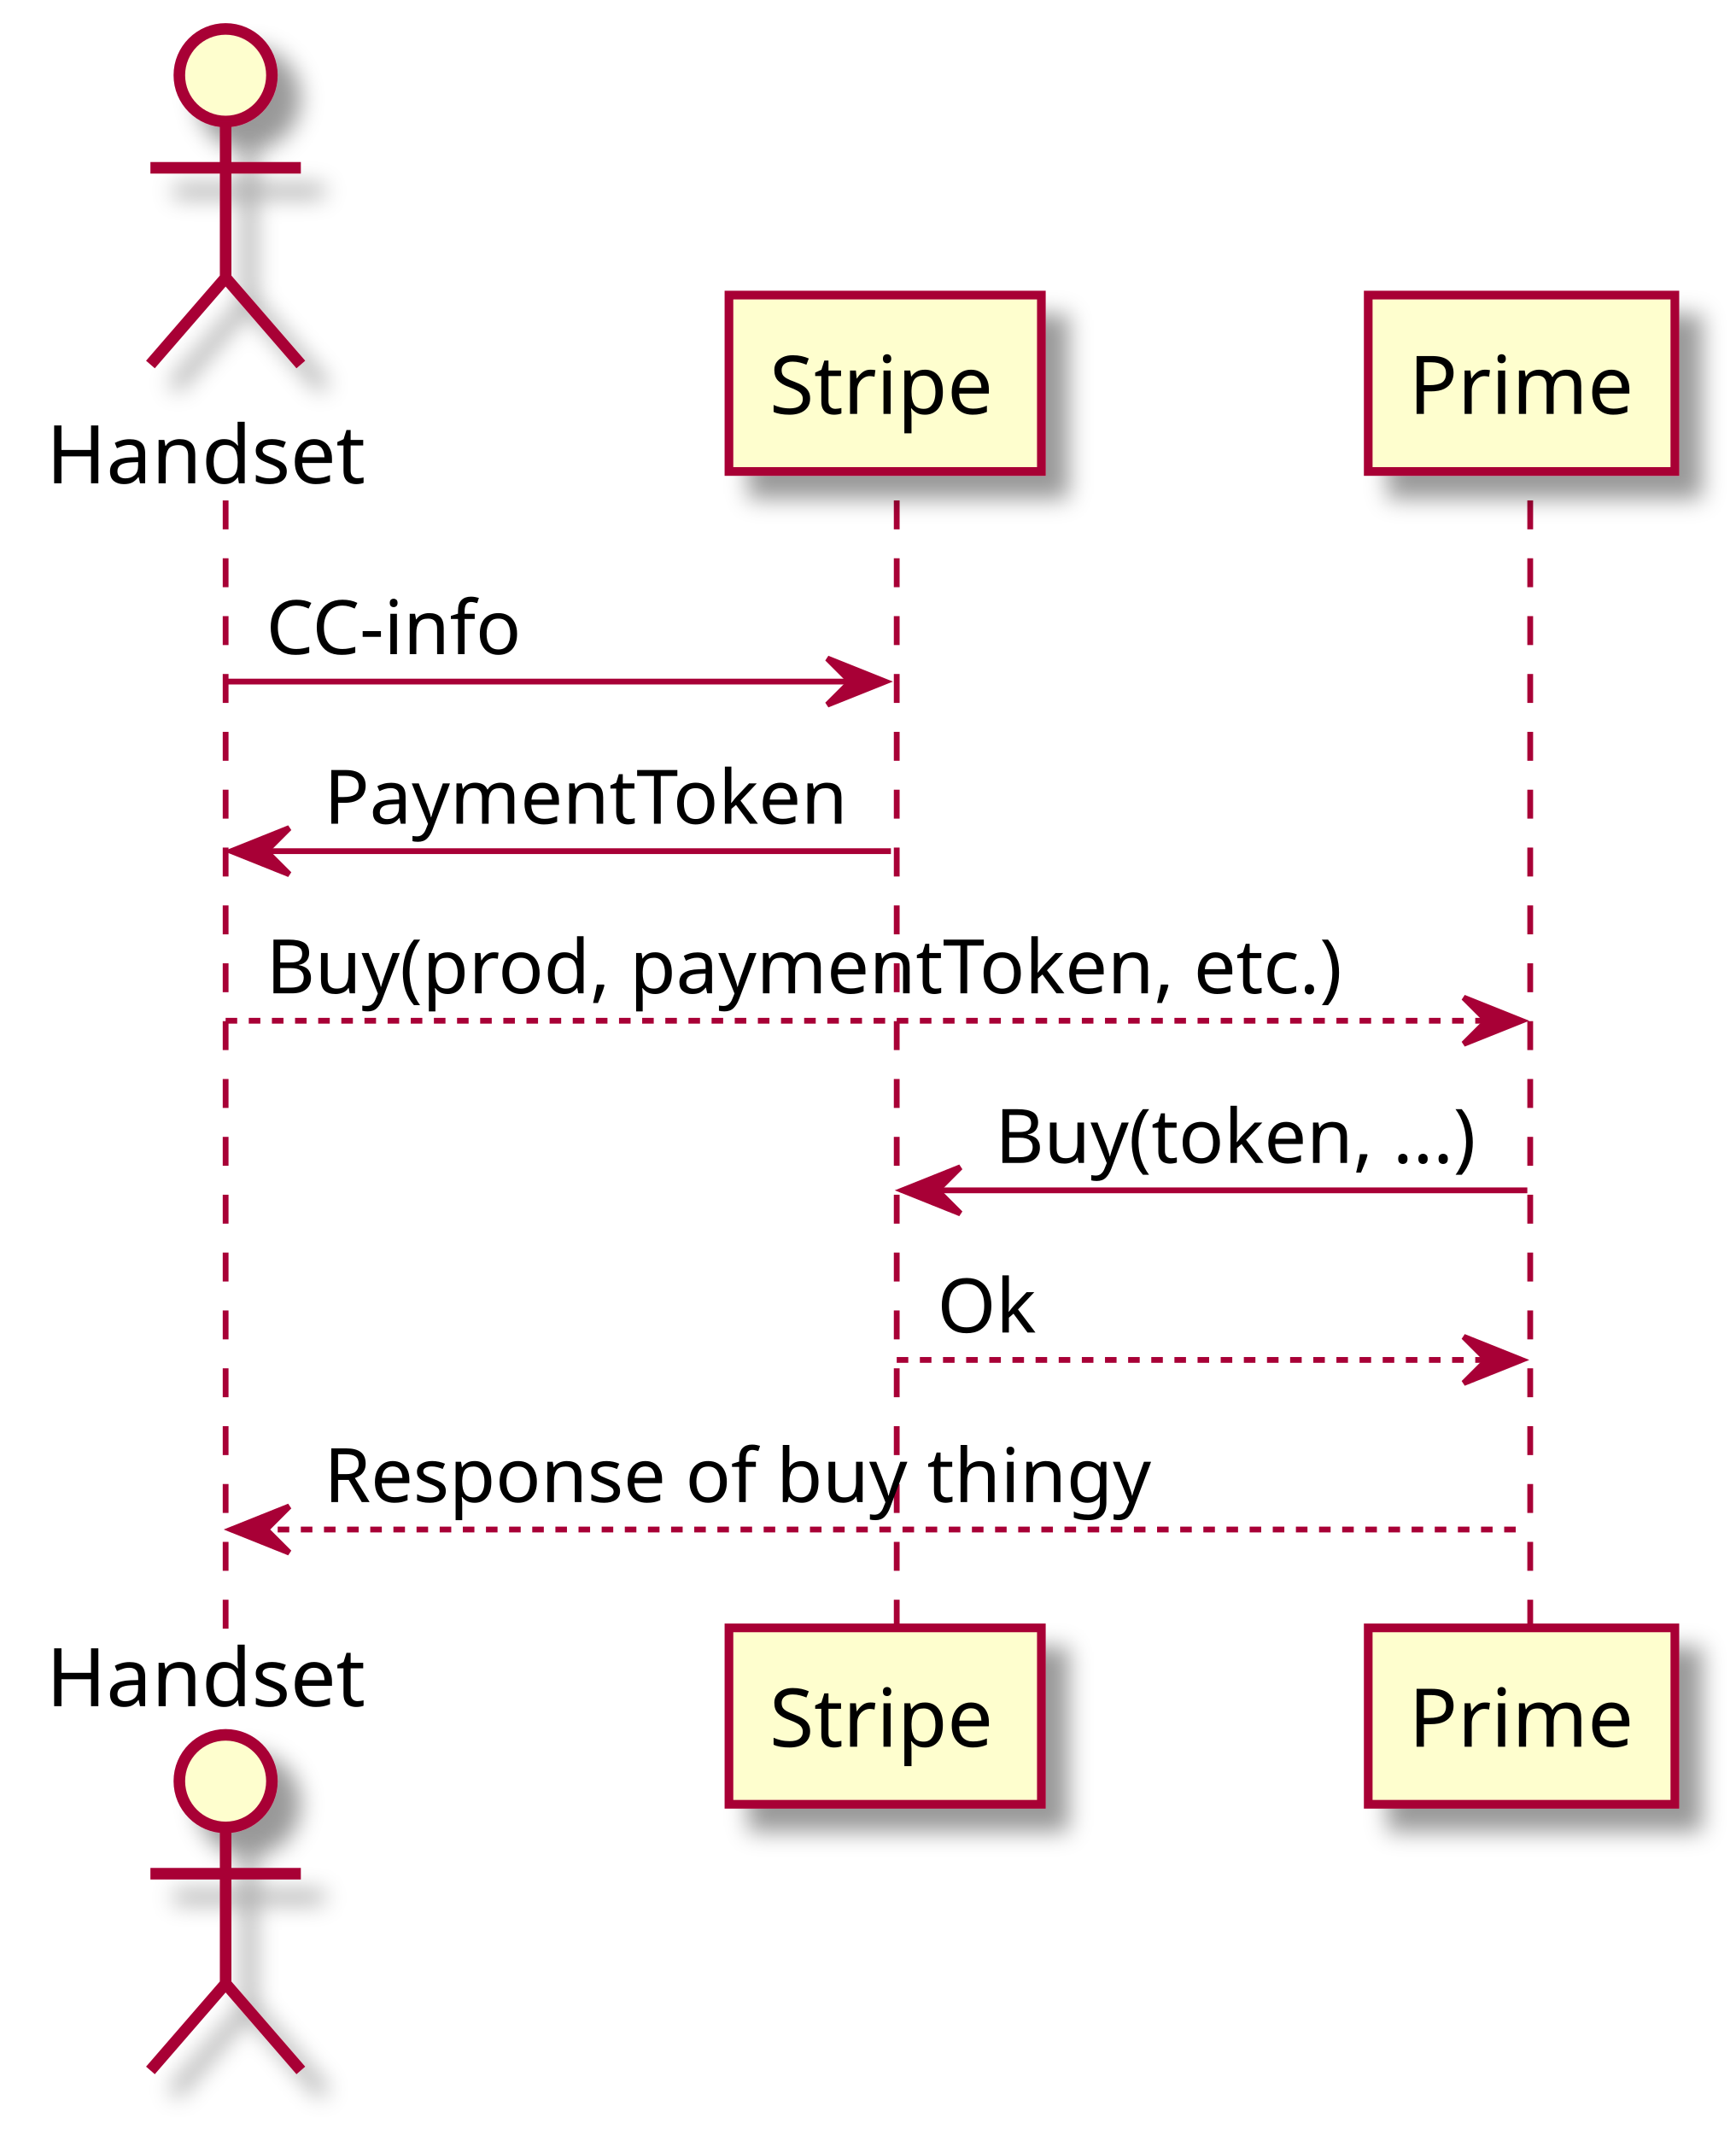
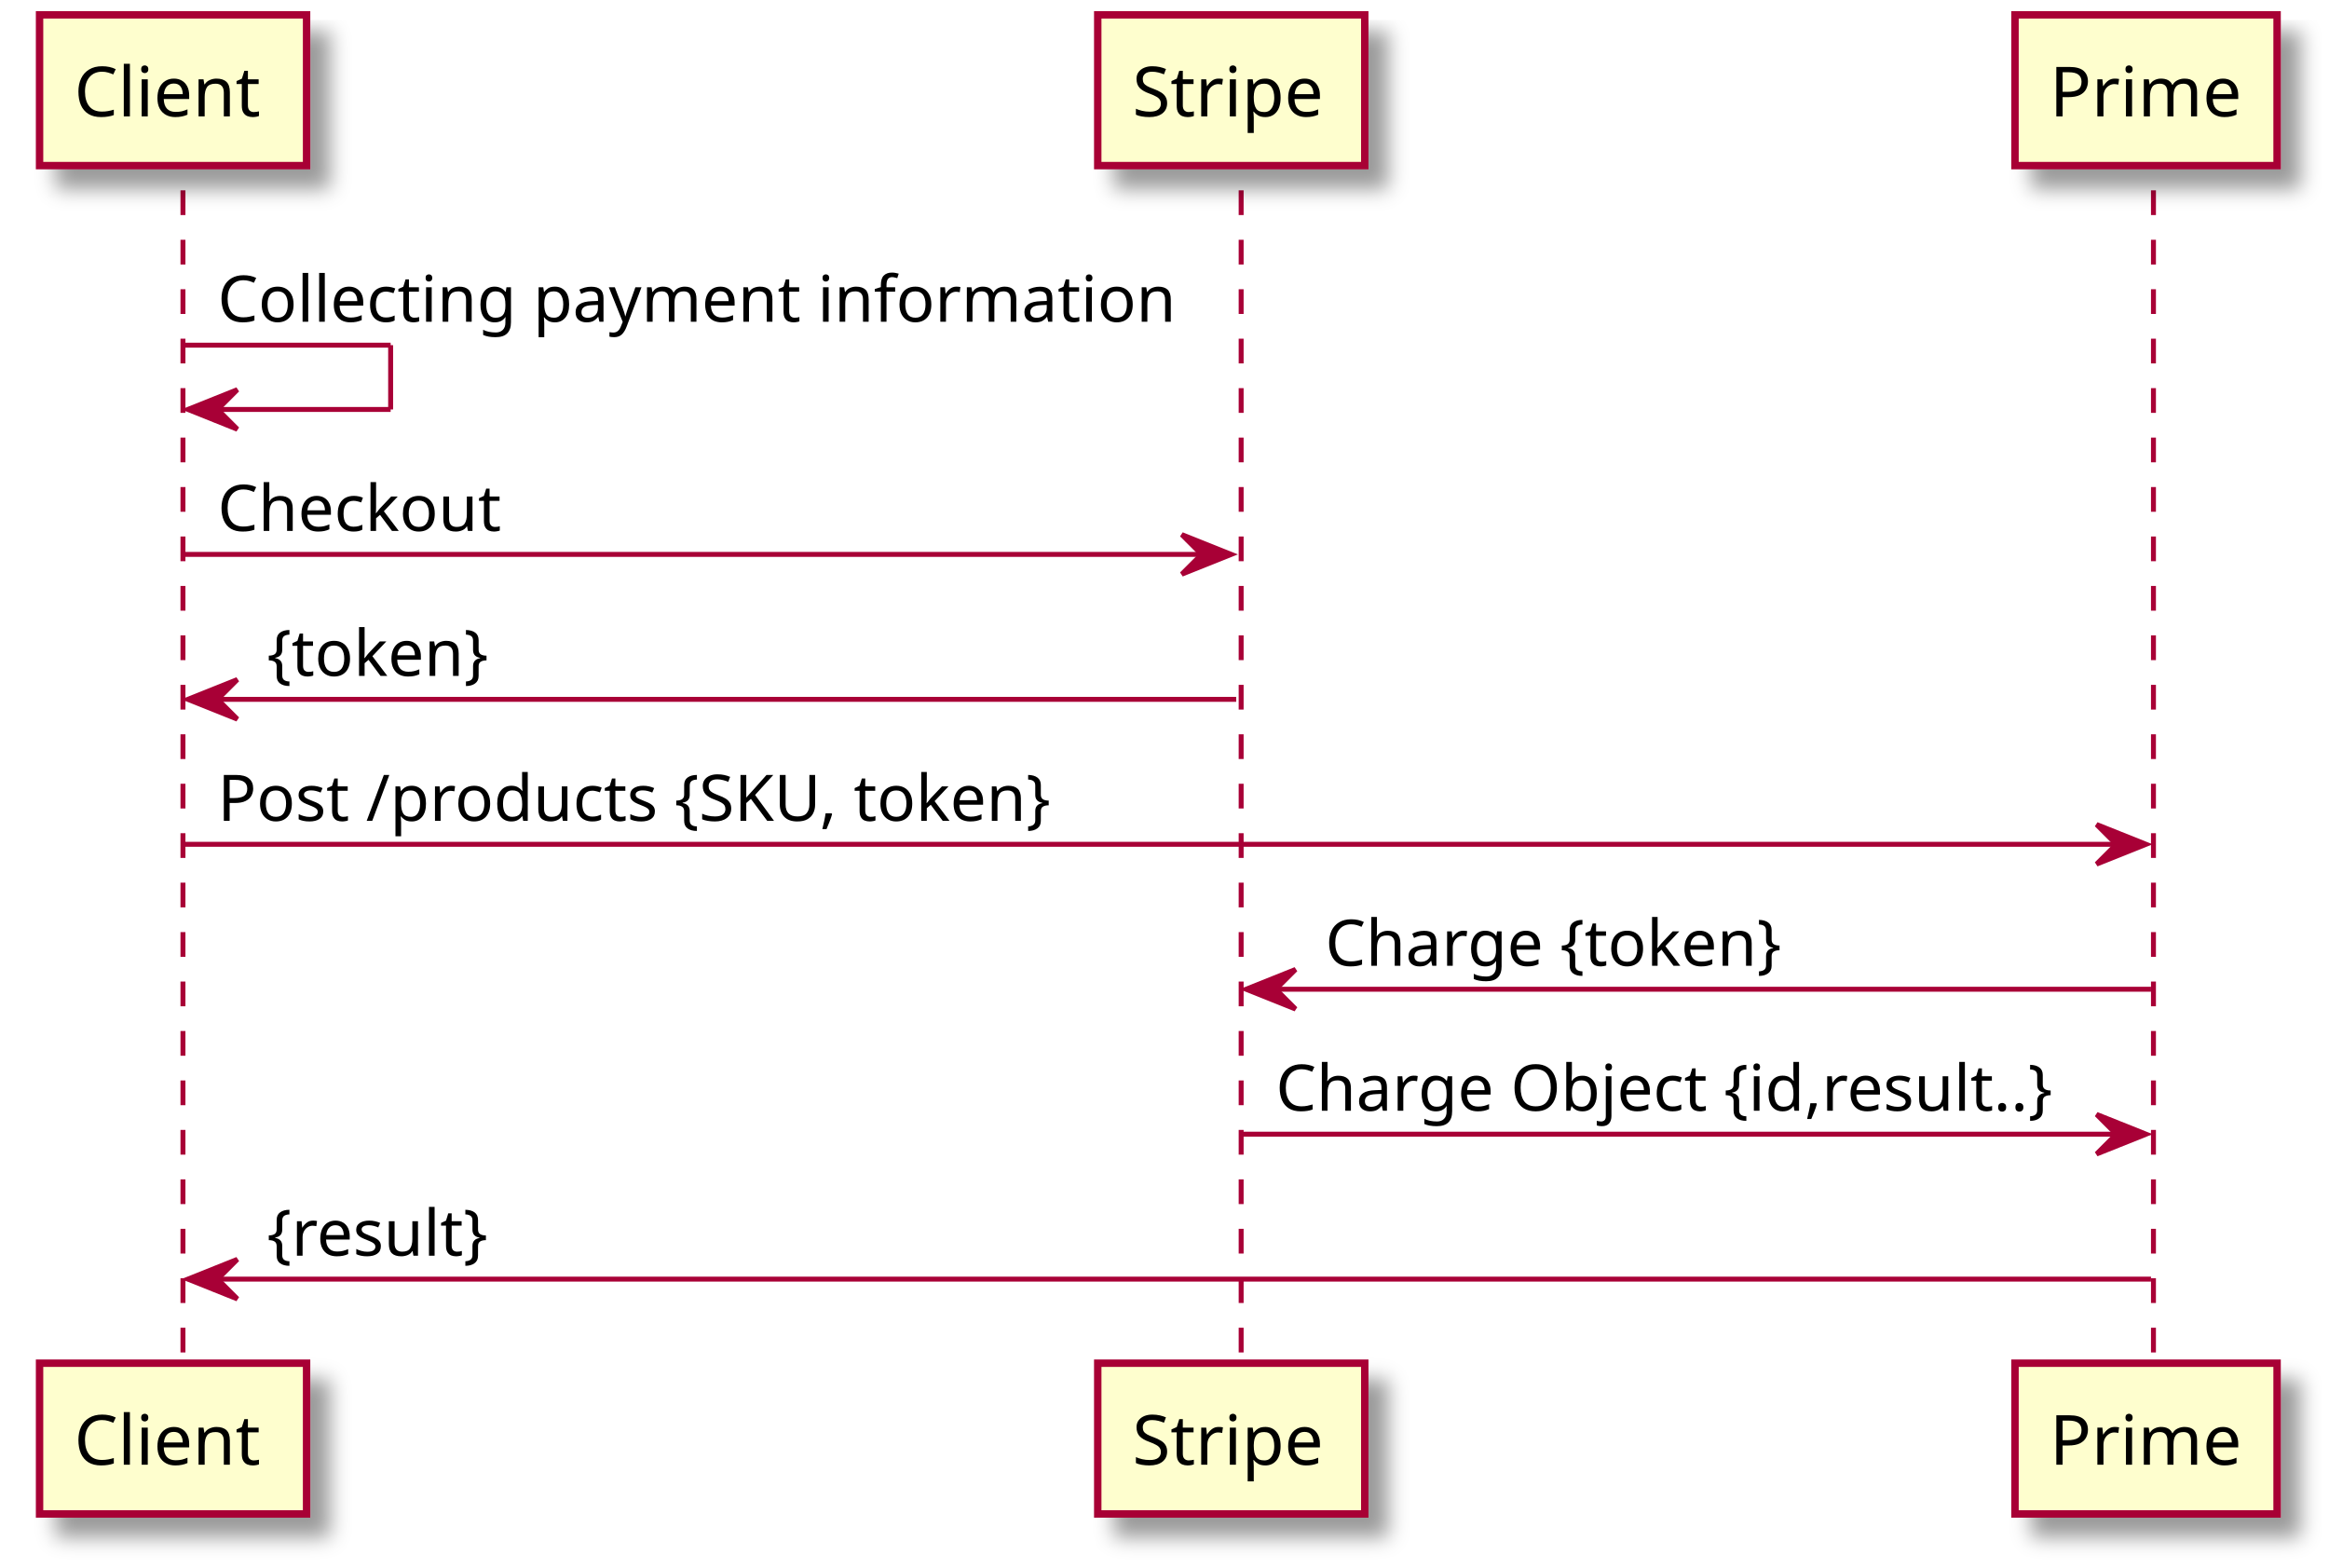
- <svg xmlns="http://www.w3.org/2000/svg" contentScriptType="application/ecmascript" contentStyleType="text/css" height="369px" preserveAspectRatio="none" style="width:300px;height:369px;" version="1.1" viewBox="0 0 300 369" width="300px" zoomAndPan="magnify">
+ <svg xmlns="http://www.w3.org/2000/svg" contentScriptType="application/ecmascript" contentStyleType="text/css" height="317px" preserveAspectRatio="none" style="width:471px;height:317px;" version="1.1" viewBox="0 0 471 317" width="471px" zoomAndPan="magnify">
  <defs>
-     <filter height="300%" id="fzea2opzcjhbi" width="300%" x="-1" y="-1">
+     <filter height="300%" id="f1m4hosuvembij" width="300%" x="-1" y="-1">
      <feGaussianBlur result="blurOut" stdDeviation="2.0" />
      <feColorMatrix in="blurOut" result="blurOut2" type="matrix" values="0 0 0 0 0 0 0 0 0 0 0 0 0 0 0 0 0 0 .4 0" />
      <feOffset dx="4.0" dy="4.0" in="blurOut2" result="blurOut3" />
      <feBlend in="SourceGraphic" in2="blurOut3" mode="normal" />
    </filter>
  </defs>
  <g>
-     <line style="stroke: #A80036; stroke-width: 1.0; stroke-dasharray: 5.0,5.0;" x1="39" x2="39" y1="86.488" y2="282.352" />
-     <line style="stroke: #A80036; stroke-width: 1.0; stroke-dasharray: 5.0,5.0;" x1="155" x2="155" y1="86.488" y2="282.352" />
-     <line style="stroke: #A80036; stroke-width: 1.0; stroke-dasharray: 5.0,5.0;" x1="264.5" x2="264.5" y1="86.488" y2="282.352" />
-     <text fill="#000000" font-family="sans-serif" font-size="14" lengthAdjust="spacingAndGlyphs" textLength="56" x="8" y="83.535">Handset</text>
-     <ellipse cx="39" cy="13" fill="#FEFECE" filter="url(#fzea2opzcjhbi)" rx="8" ry="8" style="stroke: #A80036; stroke-width: 2.0;" />
-     <path d="M39,21 L39,48 M26,29 L52,29 M39,48 L26,63 M39,48 L52,63 " fill="none" filter="url(#fzea2opzcjhbi)" style="stroke: #A80036; stroke-width: 2.0;" />
-     <text fill="#000000" font-family="sans-serif" font-size="14" lengthAdjust="spacingAndGlyphs" textLength="56" x="8" y="294.887">Handset</text>
-     <ellipse cx="39" cy="307.84" fill="#FEFECE" filter="url(#fzea2opzcjhbi)" rx="8" ry="8" style="stroke: #A80036; stroke-width: 2.0;" />
-     <path d="M39,315.84 L39,342.84 M26,323.84 L52,323.84 M39,342.84 L26,357.84 M39,342.84 L52,357.84 " fill="none" filter="url(#fzea2opzcjhbi)" style="stroke: #A80036; stroke-width: 2.0;" />
-     <rect fill="#FEFECE" filter="url(#fzea2opzcjhbi)" height="30.488" style="stroke: #A80036; stroke-width: 1.5;" width="54" x="126" y="51" />
-     <text fill="#000000" font-family="sans-serif" font-size="14" lengthAdjust="spacingAndGlyphs" textLength="40" x="133" y="71.535">Stripe</text>
-     <rect fill="#FEFECE" filter="url(#fzea2opzcjhbi)" height="30.488" style="stroke: #A80036; stroke-width: 1.5;" width="54" x="126" y="281.352" />
-     <text fill="#000000" font-family="sans-serif" font-size="14" lengthAdjust="spacingAndGlyphs" textLength="40" x="133" y="301.887">Stripe</text>
-     <rect fill="#FEFECE" filter="url(#fzea2opzcjhbi)" height="30.488" style="stroke: #A80036; stroke-width: 1.5;" width="53" x="236.5" y="51" />
-     <text fill="#000000" font-family="sans-serif" font-size="14" lengthAdjust="spacingAndGlyphs" textLength="39" x="243.5" y="71.535">Prime</text>
-     <rect fill="#FEFECE" filter="url(#fzea2opzcjhbi)" height="30.488" style="stroke: #A80036; stroke-width: 1.5;" width="53" x="236.5" y="281.352" />
-     <text fill="#000000" font-family="sans-serif" font-size="14" lengthAdjust="spacingAndGlyphs" textLength="39" x="243.5" y="301.887">Prime</text>
-     <polygon fill="#A80036" points="143,113.799,153,117.799,143,121.799,147,117.799" style="stroke: #A80036; stroke-width: 1.0;" />
-     <line style="stroke: #A80036; stroke-width: 1.0;" x1="39" x2="149" y1="117.799" y2="117.799" />
-     <text fill="#000000" font-family="sans-serif" font-size="13" lengthAdjust="spacingAndGlyphs" textLength="51" x="46" y="113.057">CC-info</text>
-     <polygon fill="#A80036" points="50,143.109,40,147.109,50,151.109,46,147.109" style="stroke: #A80036; stroke-width: 1.0;" />
-     <line style="stroke: #A80036; stroke-width: 1.0;" x1="44" x2="154" y1="147.109" y2="147.109" />
-     <text fill="#000000" font-family="sans-serif" font-size="13" lengthAdjust="spacingAndGlyphs" textLength="92" x="56" y="142.367">PaymentToken</text>
-     <polygon fill="#A80036" points="253,172.42,263,176.42,253,180.42,257,176.42" style="stroke: #A80036; stroke-width: 1.0;" />
-     <line style="stroke: #A80036; stroke-width: 1.0; stroke-dasharray: 2.0,2.0;" x1="39" x2="259" y1="176.42" y2="176.42" />
-     <text fill="#000000" font-family="sans-serif" font-size="13" lengthAdjust="spacingAndGlyphs" textLength="191" x="46" y="171.678">Buy(prod, paymentToken, etc.)</text>
-     <polygon fill="#A80036" points="166,201.731,156,205.731,166,209.731,162,205.731" style="stroke: #A80036; stroke-width: 1.0;" />
-     <line style="stroke: #A80036; stroke-width: 1.0;" x1="160" x2="264" y1="205.731" y2="205.731" />
-     <text fill="#000000" font-family="sans-serif" font-size="13" lengthAdjust="spacingAndGlyphs" textLength="86" x="172" y="200.988">Buy(token, ...)</text>
-     <polygon fill="#A80036" points="253,231.041,263,235.041,253,239.041,257,235.041" style="stroke: #A80036; stroke-width: 1.0;" />
-     <line style="stroke: #A80036; stroke-width: 1.0; stroke-dasharray: 2.0,2.0;" x1="155" x2="259" y1="235.041" y2="235.041" />
-     <text fill="#000000" font-family="sans-serif" font-size="13" lengthAdjust="spacingAndGlyphs" textLength="18" x="162" y="230.299">Ok</text>
-     <polygon fill="#A80036" points="50,260.352,40,264.352,50,268.352,46,264.352" style="stroke: #A80036; stroke-width: 1.0;" />
-     <line style="stroke: #A80036; stroke-width: 1.0; stroke-dasharray: 2.0,2.0;" x1="44" x2="264" y1="264.352" y2="264.352" />
-     <text fill="#000000" font-family="sans-serif" font-size="13" lengthAdjust="spacingAndGlyphs" textLength="148" x="56" y="259.609">Response of buy thingy</text>
+     <line style="stroke: #A80036; stroke-width: 1.0; stroke-dasharray: 5.0,5.0;" x1="37" x2="37" y1="38.488" y2="276.662" />
+     <line style="stroke: #A80036; stroke-width: 1.0; stroke-dasharray: 5.0,5.0;" x1="251" x2="251" y1="38.488" y2="276.662" />
+     <line style="stroke: #A80036; stroke-width: 1.0; stroke-dasharray: 5.0,5.0;" x1="435.5" x2="435.5" y1="38.488" y2="276.662" />
+     <rect fill="#FEFECE" filter="url(#f1m4hosuvembij)" height="30.488" style="stroke: #A80036; stroke-width: 1.5;" width="54" x="8" y="3" />
+     <text fill="#000000" font-family="sans-serif" font-size="14" lengthAdjust="spacingAndGlyphs" textLength="40" x="15" y="23.535">Client</text>
+     <rect fill="#FEFECE" filter="url(#f1m4hosuvembij)" height="30.488" style="stroke: #A80036; stroke-width: 1.5;" width="54" x="8" y="275.662" />
+     <text fill="#000000" font-family="sans-serif" font-size="14" lengthAdjust="spacingAndGlyphs" textLength="40" x="15" y="296.197">Client</text>
+     <rect fill="#FEFECE" filter="url(#f1m4hosuvembij)" height="30.488" style="stroke: #A80036; stroke-width: 1.5;" width="54" x="222" y="3" />
+     <text fill="#000000" font-family="sans-serif" font-size="14" lengthAdjust="spacingAndGlyphs" textLength="40" x="229" y="23.535">Stripe</text>
+     <rect fill="#FEFECE" filter="url(#f1m4hosuvembij)" height="30.488" style="stroke: #A80036; stroke-width: 1.5;" width="54" x="222" y="275.662" />
+     <text fill="#000000" font-family="sans-serif" font-size="14" lengthAdjust="spacingAndGlyphs" textLength="40" x="229" y="296.197">Stripe</text>
+     <rect fill="#FEFECE" filter="url(#f1m4hosuvembij)" height="30.488" style="stroke: #A80036; stroke-width: 1.5;" width="53" x="407.5" y="3" />
+     <text fill="#000000" font-family="sans-serif" font-size="14" lengthAdjust="spacingAndGlyphs" textLength="39" x="414.5" y="23.535">Prime</text>
+     <rect fill="#FEFECE" filter="url(#f1m4hosuvembij)" height="30.488" style="stroke: #A80036; stroke-width: 1.5;" width="53" x="407.5" y="275.662" />
+     <text fill="#000000" font-family="sans-serif" font-size="14" lengthAdjust="spacingAndGlyphs" textLength="39" x="414.5" y="296.197">Prime</text>
+     <line style="stroke: #A80036; stroke-width: 1.0;" x1="37" x2="79" y1="69.799" y2="69.799" />
+     <line style="stroke: #A80036; stroke-width: 1.0;" x1="79" x2="79" y1="69.799" y2="82.799" />
+     <line style="stroke: #A80036; stroke-width: 1.0;" x1="38" x2="79" y1="82.799" y2="82.799" />
+     <polygon fill="#A80036" points="48,78.799,38,82.799,48,86.799,44,82.799" style="stroke: #A80036; stroke-width: 1.0;" />
+     <text fill="#000000" font-family="sans-serif" font-size="13" lengthAdjust="spacingAndGlyphs" textLength="200" x="44" y="65.057">Collecting payment information</text>
+     <polygon fill="#A80036" points="239,108.109,249,112.109,239,116.109,243,112.109" style="stroke: #A80036; stroke-width: 1.0;" />
+     <line style="stroke: #A80036; stroke-width: 1.0;" x1="37" x2="245" y1="112.109" y2="112.109" />
+     <text fill="#000000" font-family="sans-serif" font-size="13" lengthAdjust="spacingAndGlyphs" textLength="60" x="44" y="107.367">Checkout</text>
+     <polygon fill="#A80036" points="48,137.42,38,141.42,48,145.42,44,141.42" style="stroke: #A80036; stroke-width: 1.0;" />
+     <line style="stroke: #A80036; stroke-width: 1.0;" x1="42" x2="250" y1="141.42" y2="141.42" />
+     <text fill="#000000" font-family="sans-serif" font-size="13" lengthAdjust="spacingAndGlyphs" textLength="44" x="54" y="136.678">{token}</text>
+     <polygon fill="#A80036" points="424,166.731,434,170.731,424,174.731,428,170.731" style="stroke: #A80036; stroke-width: 1.0;" />
+     <line style="stroke: #A80036; stroke-width: 1.0;" x1="37" x2="430" y1="170.731" y2="170.731" />
+     <text fill="#000000" font-family="sans-serif" font-size="13" lengthAdjust="spacingAndGlyphs" textLength="174" x="44" y="165.988">Post /products {SKU, token}</text>
+     <polygon fill="#A80036" points="262,196.041,252,200.041,262,204.041,258,200.041" style="stroke: #A80036; stroke-width: 1.0;" />
+     <line style="stroke: #A80036; stroke-width: 1.0;" x1="256" x2="435" y1="200.041" y2="200.041" />
+     <text fill="#000000" font-family="sans-serif" font-size="13" lengthAdjust="spacingAndGlyphs" textLength="92" x="268" y="195.299">Charge {token}</text>
+     <polygon fill="#A80036" points="424,225.352,434,229.352,424,233.352,428,229.352" style="stroke: #A80036; stroke-width: 1.0;" />
+     <line style="stroke: #A80036; stroke-width: 1.0;" x1="251" x2="430" y1="229.352" y2="229.352" />
+     <text fill="#000000" font-family="sans-serif" font-size="13" lengthAdjust="spacingAndGlyphs" textLength="161" x="258" y="224.609">Charge Object {id,result..}</text>
+     <polygon fill="#A80036" points="48,254.662,38,258.662,48,262.662,44,258.662" style="stroke: #A80036; stroke-width: 1.0;" />
+     <line style="stroke: #A80036; stroke-width: 1.0;" x1="42" x2="435" y1="258.662" y2="258.662" />
+     <text fill="#000000" font-family="sans-serif" font-size="13" lengthAdjust="spacingAndGlyphs" textLength="44" x="54" y="253.92">{result}</text>
  </g>
</svg>
